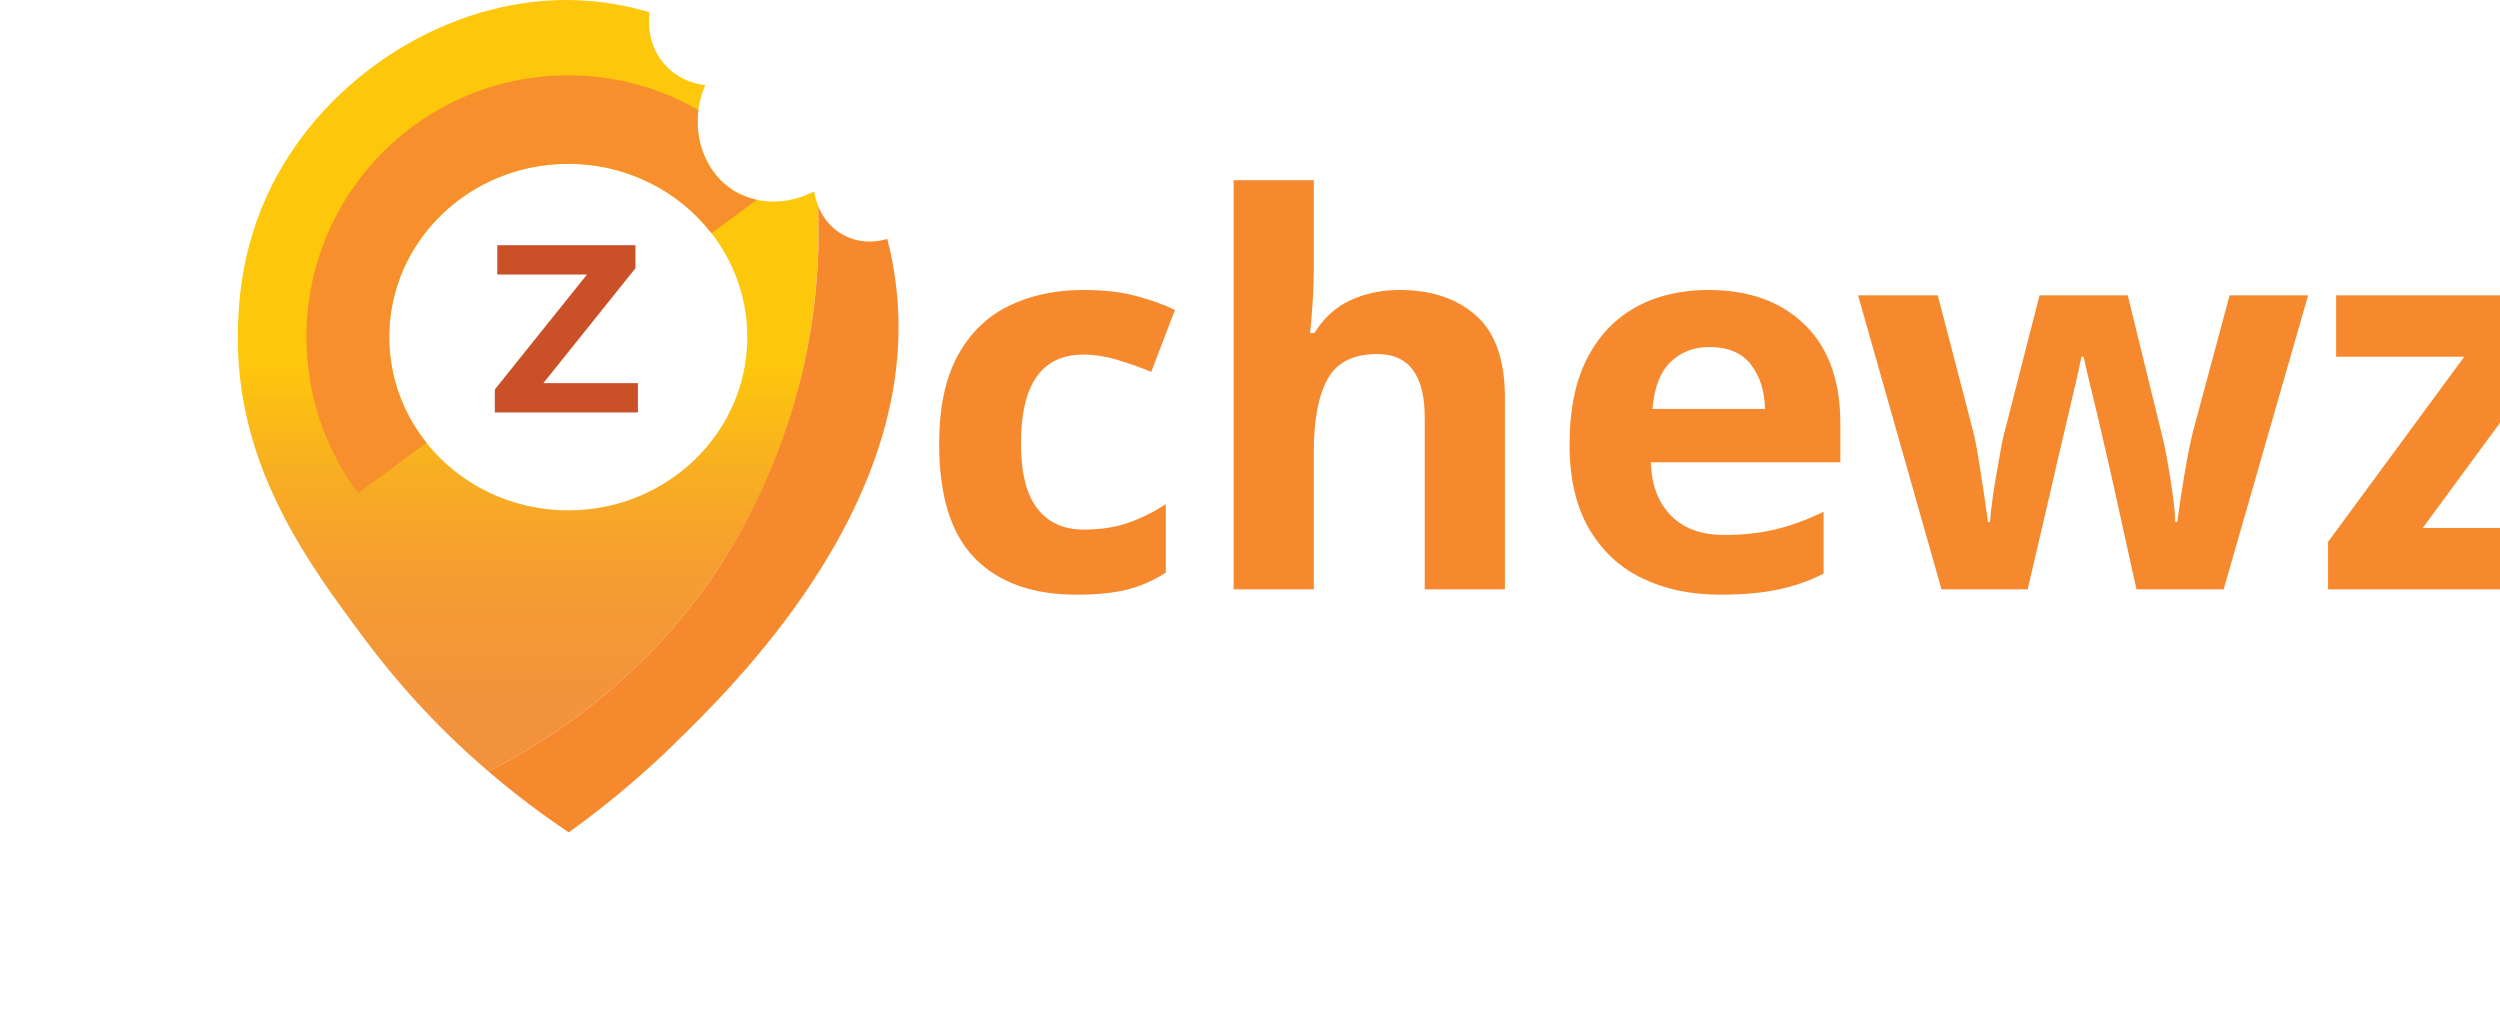
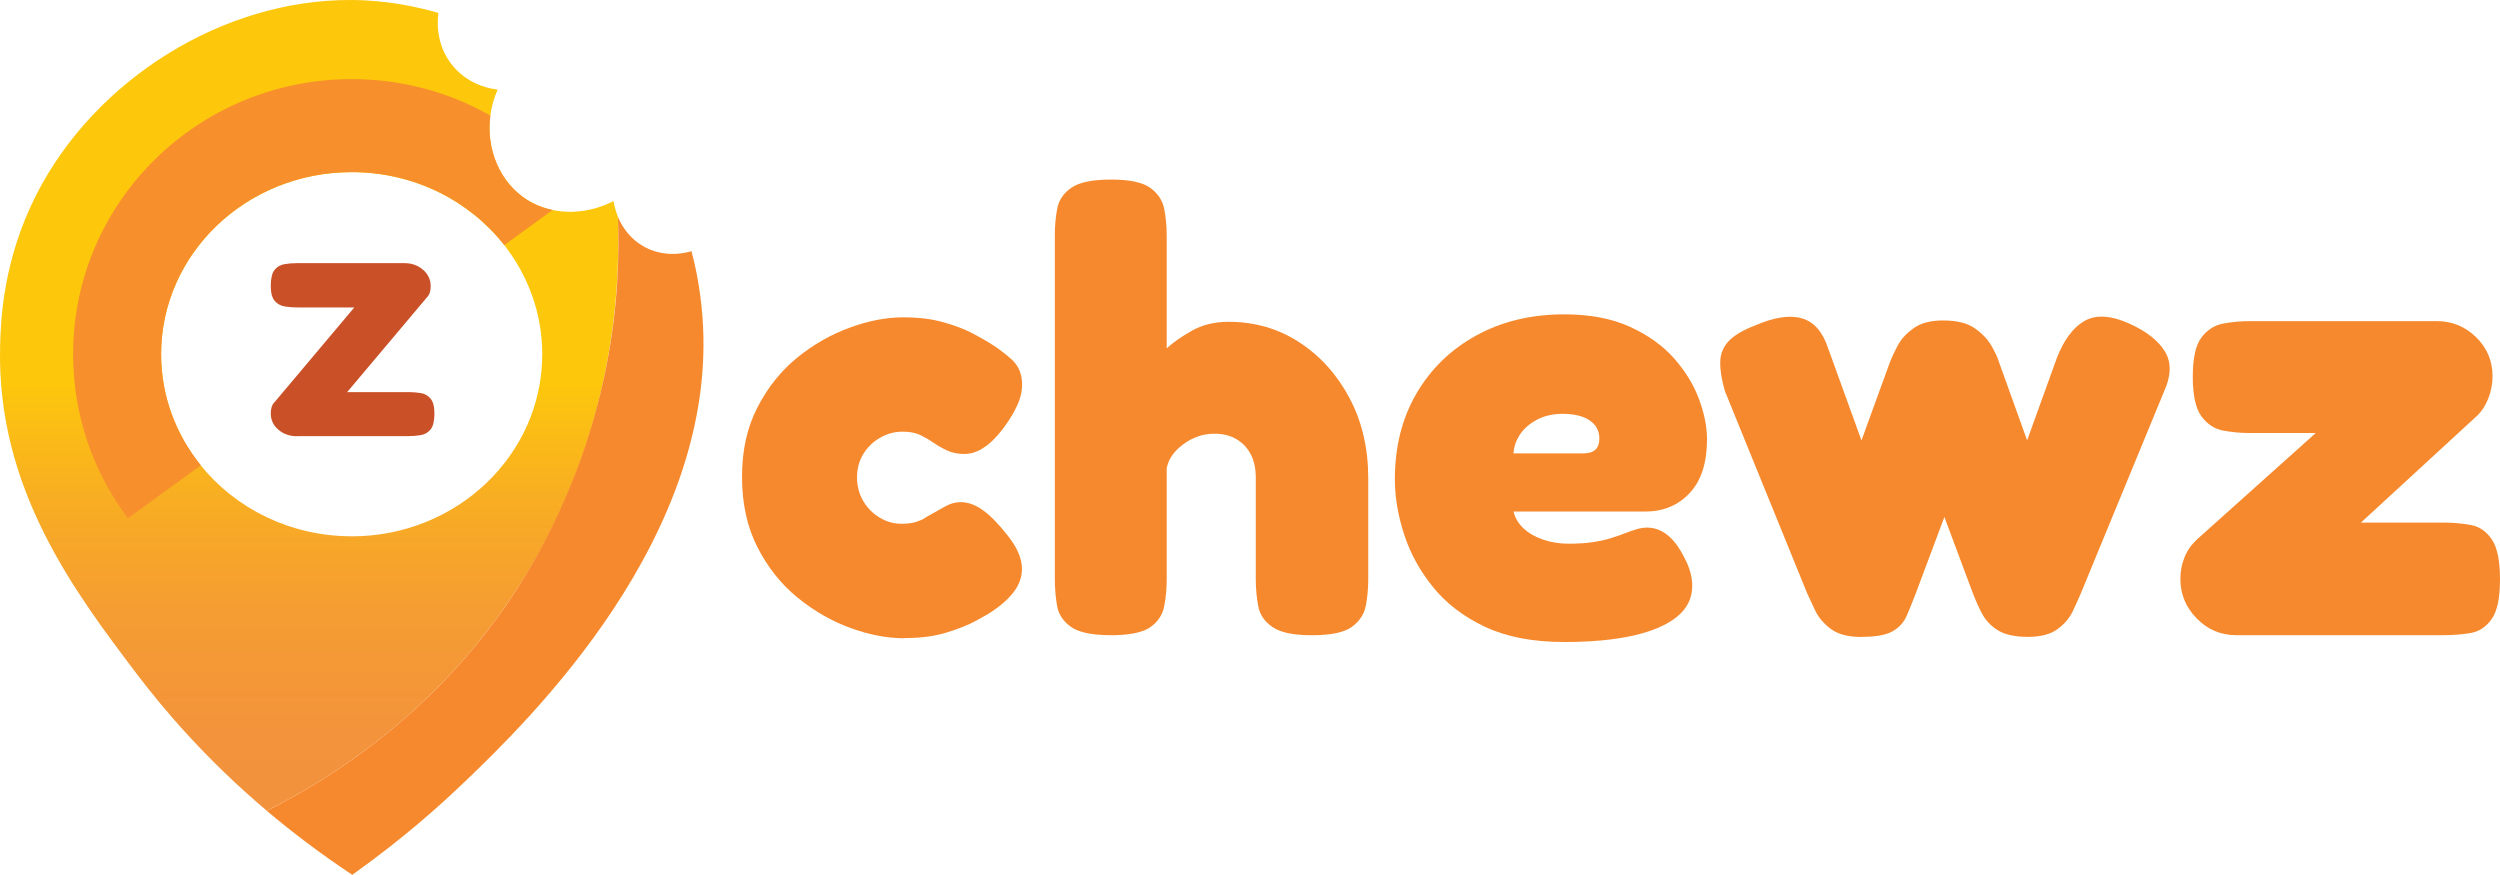
- <svg xmlns="http://www.w3.org/2000/svg" viewBox="0 0 494.48 201.72">
+ <svg xmlns="http://www.w3.org/2000/svg" viewBox="32.13 0 515.68 180.45">
  <defs>
    <style>
      .cls-1 {
-         fill: #ca5027;
-         font-size: 46.33px;
+         fill: #f78f2c;
      }

-       .cls-1, .cls-2 {
-         font-family: Fredoka-Bold, Fredoka;
-         font-weight: 700;
+       .cls-1, .cls-2, .cls-3, .cls-4, .cls-5 {
+         stroke-width: 0px;
+       }
+ 
+       .cls-2 {
+         fill: url(#linear-gradient);
      }

      .cls-3 {
-         fill: #f78f2c;
-       }
- 
-       .cls-3, .cls-4, .cls-5, .cls-6 {
-         stroke-width: 0px;
+         fill: none;
      }

      .cls-4 {
-         fill: url(#linear-gradient);
+         fill: #ca5027;
      }

      .cls-5 {
-         fill: none;
-       }
- 
-       .cls-6, .cls-2 {
        fill: #f6892d;
      }
- 
-       .cls-2 {
-         font-size: 106.48px;
-       }
    </style>
-     <linearGradient id="linear-gradient" x1="104.48" y1="60.51" x2="104.48" y2="192.16" gradientUnits="userSpaceOnUse">
+     <linearGradient id="linear-gradient" x1="95.9" y1="66.32" x2="95.9" y2="210.6" gradientUnits="userSpaceOnUse">
      <stop offset=".09" stop-color="#fdc70c" />
      <stop offset=".25" stop-color="#f8ae22" />
      <stop offset=".41" stop-color="#f59d32" />
      <stop offset=".59" stop-color="#f3933b" />
      <stop offset=".8" stop-color="#f3903f" />
    </linearGradient>
  </defs>
  <g id="Layer_7" data-name="Layer 7">
-     <path class="cls-5" d="m131.51,135.09c-11.34,5.73-21.15,9.93-28.58,12.91" />
-     <text class="cls-2" transform="translate(180.96 116.56)">
-       <tspan x="0" y="0">chewz</tspan>
-     </text>
+     <path class="cls-3" d="m129.1,72.78c-35.78,17.84-66.76,30.95-90.19,40.23" />
+     <g>
+       <path class="cls-5" d="m218.6,131.65c-3.49,0-7.16-.71-11.03-2.11-3.87-1.4-7.5-3.49-10.9-6.25s-6.16-6.23-8.29-10.39c-2.13-4.17-3.19-9.02-3.19-14.54s1.06-10.22,3.19-14.35c2.12-4.12,4.87-7.54,8.22-10.26,3.36-2.72,6.97-4.78,10.84-6.18,3.87-1.41,7.5-2.11,10.9-2.11s6.03.34,8.42,1.02,4.34,1.42,5.87,2.23,2.63,1.42,3.32,1.85c1.7,1.02,3.29,2.19,4.78,3.51s2.23,3.08,2.23,5.29c0,1.11-.21,2.23-.64,3.38s-1.11,2.44-2.04,3.89c-3.06,4.67-6.12,7.01-9.18,7.01-1.36,0-2.55-.24-3.57-.7-1.02-.48-1.96-1-2.81-1.6-.85-.59-1.76-1.12-2.74-1.6-.98-.46-2.19-.7-3.64-.7-1.7,0-3.27.43-4.72,1.28-1.45.85-2.59,1.97-3.44,3.38-.85,1.39-1.27,2.99-1.27,4.77s.42,3.4,1.27,4.85,1.98,2.59,3.38,3.44c1.4.85,2.91,1.28,4.52,1.28,1.19,0,2.19-.13,3-.38.8-.26,1.42-.53,1.85-.83s.68-.45.76-.45c1.19-.67,2.32-1.32,3.38-1.91,1.06-.6,2.14-.89,3.25-.89,1.45,0,2.94.53,4.46,1.59,1.53,1.07,3.23,2.79,5.11,5.17,1.78,2.21,2.78,4.27,2.99,6.18s-.27,3.69-1.47,5.35c-1.19,1.66-3.01,3.25-5.48,4.78-.26.17-1.13.65-2.61,1.46-1.49.81-3.47,1.6-5.93,2.36-2.46.77-5.4,1.15-8.8,1.15Z" />
+       <path class="cls-5" d="m261.19,131.02c-3.82,0-6.55-.58-8.16-1.72-1.61-1.15-2.57-2.61-2.87-4.4s-.45-3.61-.45-5.49V48.52c0-1.96.17-3.81.51-5.55.34-1.74,1.32-3.16,2.94-4.27,1.61-1.11,4.33-1.66,8.16-1.66s6.52.57,8.09,1.72c1.57,1.15,2.53,2.59,2.87,4.34.34,1.74.51,3.59.51,5.55v23.21c1.28-1.19,3-2.4,5.17-3.63,2.17-1.23,4.7-1.85,7.59-1.85,5.44,0,10.33,1.43,14.66,4.27,4.34,2.85,7.78,6.7,10.33,11.54,2.55,4.84,3.82,10.32,3.82,16.44v20.92c0,1.87-.17,3.67-.51,5.42-.34,1.74-1.3,3.19-2.87,4.34-1.57,1.14-4.32,1.72-8.22,1.72s-6.44-.56-8.1-1.66c-1.66-1.11-2.66-2.55-2.99-4.34-.34-1.78-.51-3.69-.51-5.74v-20.78c0-1.87-.34-3.47-1.02-4.77-.68-1.33-1.66-2.37-2.94-3.13-1.27-.77-2.8-1.15-4.59-1.15-2.3,0-4.42.73-6.38,2.16-1.96,1.45-3.1,3.11-3.44,4.98v22.95c0,1.87-.17,3.69-.51,5.48-.34,1.78-1.3,3.23-2.87,4.34-1.57,1.1-4.32,1.66-8.22,1.66Z" />
+       <path class="cls-5" d="m354.65,132.42c-6.38,0-11.78-1.05-16.19-3.12-4.42-2.09-7.99-4.8-10.71-8.17-2.72-3.35-4.72-6.98-5.99-10.9-1.27-3.91-1.91-7.7-1.91-11.35,0-6.71,1.48-12.62,4.46-17.72,2.97-5.1,7.1-9.09,12.37-11.98,5.27-2.89,11.3-4.34,18.1-4.34,5.27,0,9.77.85,13.52,2.55,3.74,1.7,6.78,3.87,9.12,6.5,2.33,2.64,4.06,5.44,5.16,8.42,1.11,2.98,1.66,5.74,1.66,8.29,0,4.85-1.19,8.55-3.57,11.09-2.38,2.55-5.44,3.83-9.18,3.83h-27.16c.34,1.36,1.04,2.53,2.11,3.51,1.06.98,2.4,1.74,4.02,2.29,1.61.55,3.36.83,5.22.83s3.53-.1,4.98-.32c1.44-.21,2.7-.49,3.76-.83,1.06-.33,2.04-.67,2.93-1.02s1.7-.61,2.42-.83c.72-.21,1.42-.32,2.11-.32,1.53,0,2.93.52,4.21,1.54,1.27,1.02,2.42,2.55,3.44,4.59.6,1.11,1.02,2.15,1.28,3.12.25.99.38,1.9.38,2.75,0,2.54-1.04,4.67-3.12,6.37-2.09,1.7-5.08,3-8.99,3.89-3.91.89-8.72,1.34-14.41,1.34Zm-10.33-38.89h14.28c1.19,0,2.06-.26,2.61-.77.55-.51.82-1.28.82-2.29,0-1.11-.32-2.04-.95-2.81-.64-.76-1.51-1.34-2.61-1.72-1.11-.38-2.42-.58-3.95-.58-2.04,0-3.82.4-5.35,1.21-1.53.81-2.7,1.83-3.51,3.06-.81,1.23-1.26,2.53-1.34,3.89Z" />
+       <path class="cls-5" d="m416.1,131.39c-2.72,0-4.82-.55-6.31-1.65-1.49-1.11-2.57-2.39-3.25-3.83s-1.23-2.64-1.66-3.57l-16.96-41.69c-.68-2.38-1-4.4-.95-6.06.04-1.66.64-3.08,1.78-4.27,1.15-1.19,2.95-2.25,5.42-3.19,3.91-1.7,7.12-2.19,9.63-1.47,2.51.72,4.31,2.79,5.42,6.18l6.88,19,5.99-16.45c.34-.85.85-1.91,1.53-3.19s1.76-2.44,3.25-3.51c1.48-1.06,3.51-1.59,6.05-1.59,2.81,0,4.98.53,6.51,1.59,1.53,1.06,2.68,2.26,3.44,3.57.77,1.32,1.28,2.4,1.53,3.25l5.87,16.32,6.12-16.96c1.45-3.74,3.34-6.29,5.68-7.65,2.33-1.36,5.42-1.19,9.25.51,3.57,1.61,6.03,3.55,7.39,5.8s1.28,5.04-.25,8.35l-17.08,41.44c-.43,1.02-.98,2.25-1.66,3.69-.68,1.45-1.74,2.71-3.19,3.77-1.45,1.06-3.49,1.59-6.12,1.59s-4.8-.47-6.25-1.4c-1.45-.93-2.53-2.1-3.25-3.51-.72-1.4-1.34-2.78-1.85-4.14l-5.86-15.68-5.87,15.68c-.68,1.78-1.32,3.36-1.91,4.72-.59,1.36-1.57,2.42-2.93,3.19s-3.49,1.14-6.38,1.14Z" />
+       <path class="cls-5" d="m493.36,131.02c-3.14,0-5.85-1.15-8.1-3.44s-3.38-5.01-3.38-8.17c0-1.53.27-2.99.83-4.4.55-1.4,1.42-2.65,2.61-3.76l24.48-21.93h-13.64c-1.87,0-3.7-.17-5.48-.51-1.78-.34-3.27-1.32-4.46-2.94-1.19-1.61-1.78-4.33-1.78-8.16s.59-6.52,1.78-8.09c1.19-1.57,2.68-2.53,4.46-2.87,1.78-.34,3.61-.51,5.48-.51h38.63c3.14,0,5.84,1.11,8.1,3.32,2.25,2.21,3.38,4.89,3.38,8.03,0,1.61-.3,3.16-.89,4.65-.6,1.49-1.4,2.7-2.42,3.63l-23.84,21.93h17.21c1.96,0,3.8.18,5.55.51,1.74.34,3.16,1.34,4.27,3s1.66,4.4,1.66,8.23-.58,6.55-1.72,8.16c-1.15,1.62-2.59,2.57-4.34,2.87-1.74.29-3.59.45-5.55.45h-42.84Z" />
+     </g>
  </g>
  <g id="Layer_6" data-name="Layer 6">
    <g id="Layer_5" data-name="Layer 5">
      <g>
-         <path class="cls-4" d="m161.83,40.76v-.02c-.6-1.5-.76-2.67-.8-2.89-3.61,1.88-7.64,2.46-11.32,1.68-1.7-.36-3.31-1-4.79-1.94-4.97-3.21-7.62-9.44-6.79-15.83.2-1.64.66-3.29,1.36-4.91-.96-.1-5.05-.64-8.14-4.23-3.69-4.29-2.97-9.42-2.85-10.18C124.76,1.34,119.16.04,112.31,0c-23.81-.12-47.58,14.91-58.52,36.64-6.21,12.37-6.61,23.63-6.73,28.54-.66,26.76,13.87,46.22,25.33,61.57,5.23,6.99,13.07,16.29,24.21,25.83,12.13-6.17,29.5-17.5,43.57-37.38,20.34-28.74,22.23-58.94,21.66-74.45Zm-49.44,60.18c-11.42,0-21.58-5.23-28.04-13.35-4.61-5.79-7.36-13.03-7.36-20.92,0-18.92,15.85-34.27,35.41-34.27,11.6,0,21.89,5.39,28.34,13.73,4.43,5.73,7.07,12.83,7.07,20.54,0,18.92-15.85,34.27-35.41,34.27Z" />
-         <path class="cls-6" d="m133.29,147.22c-4.29,4.19-11.26,10.56-20.8,17.42-5.91-3.97-11.2-8.04-15.89-12.06,12.13-6.17,29.5-17.5,43.57-37.38,3.85-5.44,14.8-21.97,19.52-46.3,2.2-11.34,2.41-21.11,2.13-28.15.32.82,1.66,4.01,5.19,5.83,3.91,2.02,7.68.92,8.48.68.52,1.94,1.6,6.45,2.04,12.23,3.17,41.49-32.57,76.36-44.25,87.72Z" />
-         <path class="cls-5" d="m161.83,40.76v-.02c-.14-3.51-.4-6.27-.6-8.08" />
-         <text class="cls-1" transform="translate(96.6 81.58) scale(1.15 1)">
-           <tspan x="0" y="0">Z</tspan>
-         </text>
-         <path class="cls-5" d="m164.16,66.66c0,28.6-23.17,51.77-51.77,51.77-17.02,0-32.13-8.2-41.57-20.9l83.43-61.35c6.25,8.54,9.92,19.06,9.92,30.48Z" />
-         <path class="cls-5" d="m154.24,36.19l-4.53,3.33c-1.7-.36-3.31-1-4.79-1.94-4.97-3.21-7.62-9.44-6.79-15.83,6.33,3.61,11.82,8.54,16.11,14.43Z" />
-         <path class="cls-5" d="m140.73,46.13l-56.38,41.45c-4.61-5.79-7.36-13.03-7.36-20.92,0-18.92,15.85-34.27,35.41-34.27,11.6,0,21.89,5.39,28.34,13.73Z" />
-         <path class="cls-3" d="m149.71,39.52l-8.98,6.61c-6.45-8.34-16.75-13.73-28.34-13.73-19.56,0-35.41,15.35-35.41,34.27,0,7.88,2.75,15.13,7.36,20.92l-13.53,9.96c-6.41-8.6-10.2-19.3-10.2-30.88,0-28.6,23.17-51.77,51.77-51.77,9.38,0,18.16,2.49,25.75,6.87-.84,6.39,1.82,12.61,6.79,15.83,1.48.94,3.09,1.58,4.79,1.94Z" />
+         <path class="cls-2" d="m159.57,44.67v-.02c-.66-1.64-.84-2.93-.89-3.17-4.01,2.06-8.49,2.69-12.56,1.84-1.88-.39-3.68-1.09-5.32-2.12-5.52-3.52-8.47-10.35-7.53-17.35.22-1.79.73-3.61,1.51-5.38-1.06-.11-5.61-.7-9.04-4.64-4.1-4.7-3.3-10.32-3.17-11.16C118.42,1.47,112.19.04,104.59,0c-26.44-.13-52.83,16.34-64.97,40.16-6.89,13.56-7.34,25.9-7.47,31.28-.73,29.33,15.4,50.66,28.12,67.48,5.81,7.66,14.51,17.85,26.88,28.31,13.47-6.76,32.75-19.18,48.38-40.97,22.58-31.5,24.69-64.6,24.04-81.59Zm-54.89,65.95c-12.68,0-23.96-5.73-31.14-14.63-5.12-6.34-8.18-14.28-8.18-22.92,0-20.74,17.6-37.56,39.31-37.56,12.88,0,24.31,5.91,31.47,15.05,4.92,6.28,7.84,14.07,7.84,22.51,0,20.74-17.6,37.56-39.31,37.56Z" />
+         <path class="cls-5" d="m127.88,161.35c-4.76,4.59-12.5,11.57-23.09,19.1-6.56-4.35-12.43-8.82-17.64-13.21,13.47-6.76,32.75-19.18,48.38-40.97,4.28-5.96,16.43-24.08,21.68-50.74,2.45-12.43,2.68-23.13,2.37-30.85.35.9,1.84,4.39,5.76,6.39,4.34,2.21,8.53,1.01,9.42.74.58,2.12,1.77,7.07,2.26,13.41,3.52,45.48-36.17,83.69-49.13,96.14Z" />
+         <path class="cls-3" d="m159.57,44.67v-.02c-.16-3.85-.44-6.87-.66-8.86" />
+         <path class="cls-4" d="m93.37,89.98c-1.5,0-2.78-.45-3.82-1.35-1.05-.89-1.57-2.02-1.57-3.37,0-.48.06-.91.18-1.3.12-.39.31-.72.59-.99l16.46-19.55h-11.61c-.87,0-1.74-.06-2.6-.18s-1.59-.49-2.16-1.12c-.57-.63-.86-1.68-.86-3.17s.27-2.66.8-3.3c.53-.64,1.22-1.03,2.07-1.17.85-.14,1.71-.2,2.58-.2h22.15c1.5,0,2.77.46,3.82,1.37s1.57,2.05,1.57,3.4c0,.48-.06.91-.18,1.29-.12.39-.32.72-.59.99l-16.46,19.55h12.67c.86,0,1.7.07,2.52.2.81.13,1.48.52,2.01,1.14.54.63.8,1.67.8,3.12s-.27,2.61-.8,3.25c-.53.64-1.21,1.03-2.04,1.17-.83.13-1.7.2-2.61.2h-22.91Z" />
+         <path class="cls-3" d="m162.17,73.06c0,31.35-25.73,56.74-57.48,56.74-18.9,0-35.68-8.99-46.16-22.9l92.63-67.24c6.94,9.36,11.01,20.89,11.01,33.4Z" />
+         <path class="cls-3" d="m151.15,39.66l-5.03,3.65c-1.88-.39-3.68-1.09-5.32-2.12-5.52-3.52-8.47-10.35-7.53-17.35,7.02,3.96,13.12,9.36,17.88,15.82Z" />
+         <path class="cls-3" d="m136.15,50.55l-62.6,45.43c-5.12-6.34-8.18-14.28-8.18-22.92,0-20.74,17.6-37.56,39.31-37.56,12.88,0,24.31,5.91,31.47,15.05Z" />
+         <path class="cls-1" d="m146.12,43.31l-9.97,7.24c-7.16-9.14-18.59-15.05-31.47-15.05-21.72,0-39.31,16.82-39.31,37.56,0,8.64,3.06,16.58,8.18,22.92l-15.02,10.92c-7.11-9.43-11.32-21.15-11.32-33.84,0-31.35,25.73-56.74,57.48-56.74,10.42,0,20.17,2.73,28.59,7.52-.93,7,2.02,13.82,7.53,17.35,1.64,1.03,3.43,1.73,5.32,2.12Z" />
      </g>
    </g>
  </g>
</svg>
